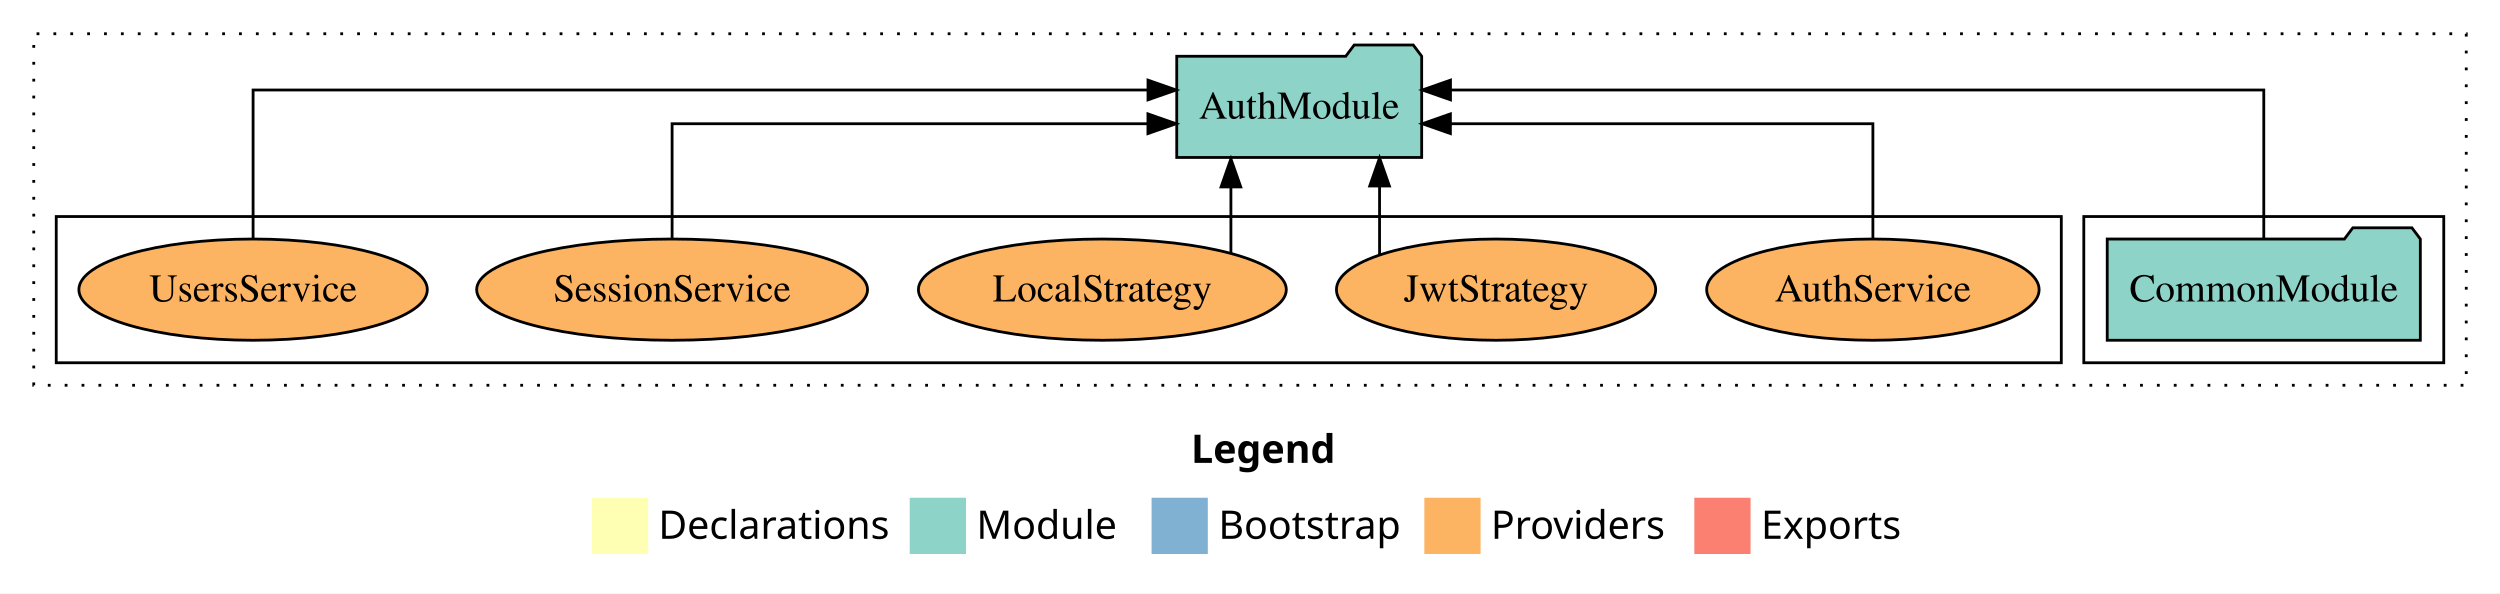
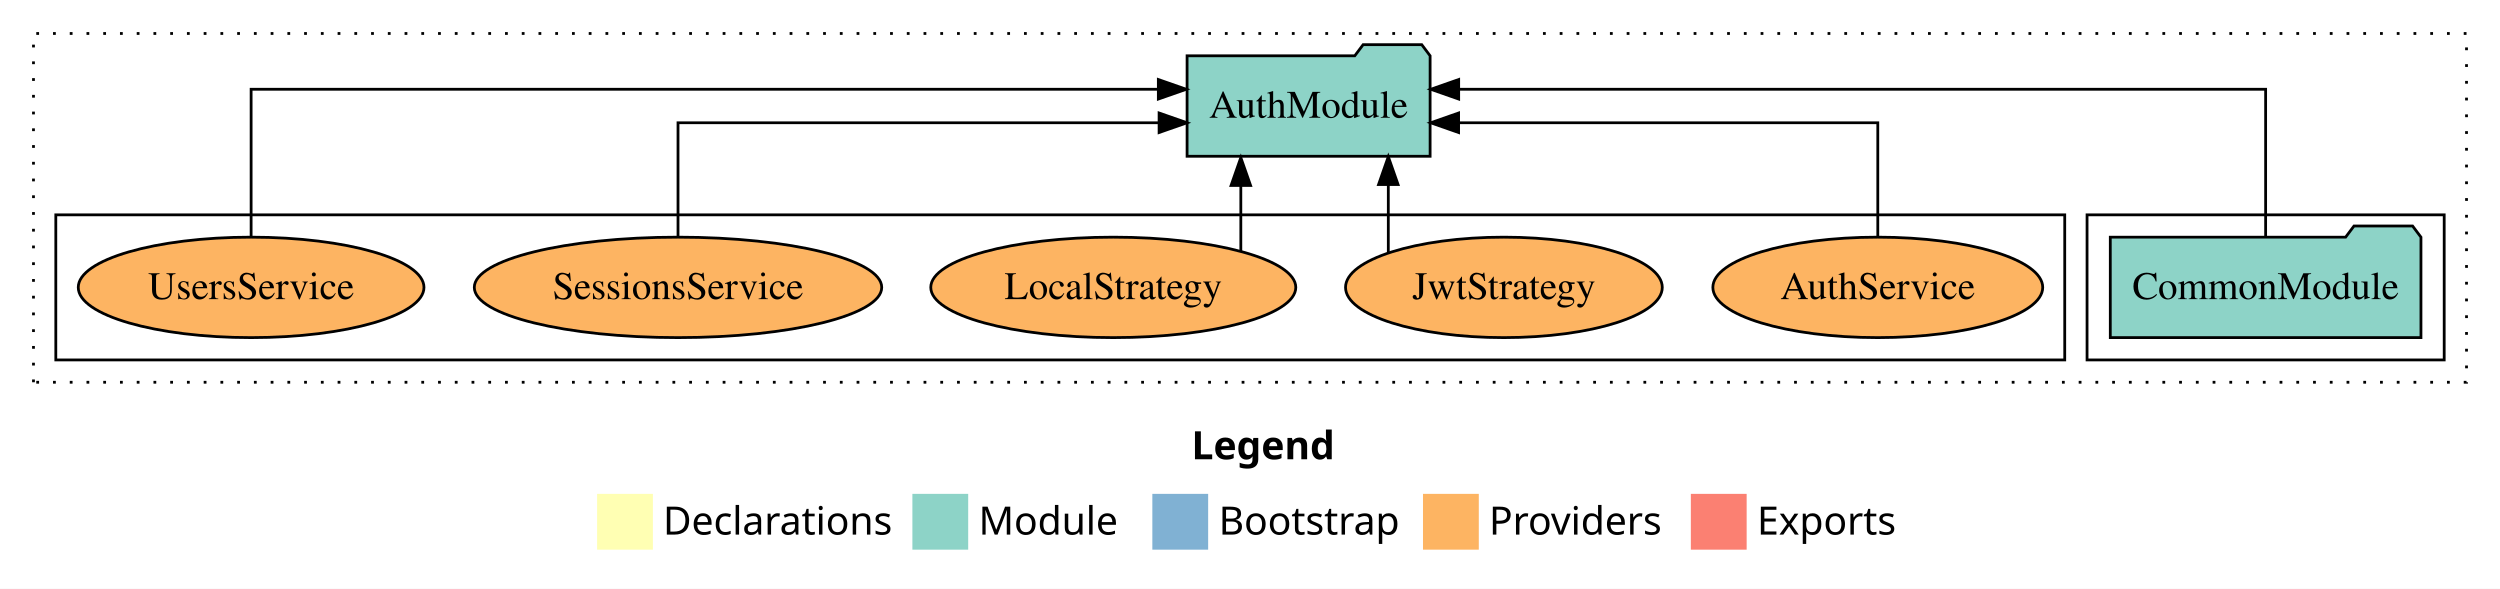
- <svg xmlns="http://www.w3.org/2000/svg" width="889pt" height="211pt" viewBox="0.00 0.00 889.00 211.00">
+ <svg xmlns="http://www.w3.org/2000/svg" width="896pt" height="211pt" viewBox="0.00 0.00 896.00 211.00">
  <g id="graph0" class="graph" transform="scale(1 1) rotate(0) translate(4 207)">
-     <polygon fill="white" stroke="transparent" points="-4,4 -4,-207 885,-207 885,4 -4,4" />
-     <text text-anchor="start" x="419.51" y="-42.4" font-family="Times-12" font-weight="bold" font-size="14.00">Legend</text>
-     <polygon fill="#ffffb3" stroke="transparent" points="206.5,-10 206.5,-30 226.5,-30 226.5,-10 206.5,-10" />
-     <text text-anchor="start" x="230.13" y="-15.4" font-family="Times-12" font-size="14.00">  Declarations</text>
-     <polygon fill="#8dd3c7" stroke="transparent" points="319.5,-10 319.5,-30 339.5,-30 339.5,-10 319.5,-10" />
-     <text text-anchor="start" x="343.23" y="-15.4" font-family="Times-12" font-size="14.00">  Module</text>
-     <polygon fill="#80b1d3" stroke="transparent" points="405.5,-10 405.5,-30 425.5,-30 425.5,-10 405.5,-10" />
-     <text text-anchor="start" x="429.28" y="-15.4" font-family="Times-12" font-size="14.00">  Bootstrap</text>
-     <polygon fill="#fdb462" stroke="transparent" points="502.5,-10 502.5,-30 522.5,-30 522.5,-10 502.5,-10" />
-     <text text-anchor="start" x="526.17" y="-15.4" font-family="Times-12" font-size="14.00">  Providers</text>
-     <polygon fill="#fb8072" stroke="transparent" points="598.5,-10 598.5,-30 618.5,-30 618.5,-10 598.5,-10" />
-     <text text-anchor="start" x="622.23" y="-15.4" font-family="Times-12" font-size="14.00">  Exports</text>
+     <polygon fill="white" stroke="transparent" points="-4,4 -4,-207 892,-207 892,4 -4,4" />
+     <text text-anchor="start" x="423.01" y="-42.4" font-family="Times-12" font-weight="bold" font-size="14.00">Legend</text>
+     <polygon fill="#ffffb3" stroke="transparent" points="210,-10 210,-30 230,-30 230,-10 210,-10" />
+     <text text-anchor="start" x="233.63" y="-15.4" font-family="Times-12" font-size="14.00">  Declarations</text>
+     <polygon fill="#8dd3c7" stroke="transparent" points="323,-10 323,-30 343,-30 343,-10 323,-10" />
+     <text text-anchor="start" x="346.73" y="-15.4" font-family="Times-12" font-size="14.00">  Module</text>
+     <polygon fill="#80b1d3" stroke="transparent" points="409,-10 409,-30 429,-30 429,-10 409,-10" />
+     <text text-anchor="start" x="432.78" y="-15.4" font-family="Times-12" font-size="14.00">  Bootstrap</text>
+     <polygon fill="#fdb462" stroke="transparent" points="506,-10 506,-30 526,-30 526,-10 506,-10" />
+     <text text-anchor="start" x="529.67" y="-15.4" font-family="Times-12" font-size="14.00">  Providers</text>
+     <polygon fill="#fb8072" stroke="transparent" points="602,-10 602,-30 622,-30 622,-10 602,-10" />
+     <text text-anchor="start" x="625.73" y="-15.4" font-family="Times-12" font-size="14.00">  Exports</text>
    <g id="clust1" class="cluster">
-       <polygon fill="none" stroke="black" stroke-dasharray="1,5" points="8,-70 8,-195 873,-195 873,-70 8,-70" />
+       <polygon fill="none" stroke="black" stroke-dasharray="1,5" points="8,-70 8,-195 880,-195 880,-70 8,-70" />
    </g>
    <g id="clust3" class="cluster">
-       <polygon fill="none" stroke="black" points="737,-78 737,-130 865,-130 865,-78 737,-78" />
+       <polygon fill="none" stroke="black" points="744,-78 744,-130 872,-130 872,-78 744,-78" />
    </g>
    <g id="clust6" class="cluster">
-       <polygon fill="none" stroke="black" points="16,-78 16,-130 729,-130 729,-78 16,-78" />
+       <polygon fill="none" stroke="black" points="16,-78 16,-130 736,-130 736,-78 16,-78" />
    </g>
    <g id="node1" class="node">
-       <polygon fill="#8dd3c7" stroke="black" points="856.67,-122 853.67,-126 832.67,-126 829.67,-122 745.33,-122 745.33,-86 856.67,-86 856.67,-122" />
-       <text text-anchor="middle" x="801" y="-99.8" font-family="Times,serif" font-size="14.00">CommonModule</text>
+       <polygon fill="#8dd3c7" stroke="black" points="863.67,-122 860.67,-126 839.67,-126 836.67,-122 752.33,-122 752.33,-86 863.67,-86 863.67,-122" />
+       <text text-anchor="middle" x="808" y="-99.8" font-family="Times,serif" font-size="14.00">CommonModule</text>
    </g>
    <g id="node2" class="node">
-       <polygon fill="#8dd3c7" stroke="black" points="501.55,-187 498.55,-191 477.55,-191 474.55,-187 414.45,-187 414.45,-151 501.55,-151 501.55,-187" />
-       <text text-anchor="middle" x="458" y="-164.8" font-family="Times,serif" font-size="14.00">AuthModule</text>
+       <polygon fill="#8dd3c7" stroke="black" points="508.55,-187 505.55,-191 484.55,-191 481.55,-187 421.45,-187 421.45,-151 508.55,-151 508.55,-187" />
+       <text text-anchor="middle" x="465" y="-164.8" font-family="Times,serif" font-size="14.00">AuthModule</text>
    </g>
    <g id="edge1" class="edge">
-       <path fill="none" stroke="black" d="M801,-122.28C801,-143.32 801,-175 801,-175 801,-175 511.79,-175 511.79,-175" />
-       <polygon fill="black" stroke="black" points="511.79,-171.5 501.79,-175 511.79,-178.5 511.79,-171.5" />
+       <path fill="none" stroke="black" d="M808,-122.28C808,-143.32 808,-175 808,-175 808,-175 518.79,-175 518.79,-175" />
+       <polygon fill="black" stroke="black" points="518.79,-171.5 508.79,-175 518.79,-178.5 518.79,-171.5" />
    </g>
    <g id="node3" class="node">
-       <ellipse fill="#fdb462" stroke="black" cx="662" cy="-104" rx="59.11" ry="18" />
-       <text text-anchor="middle" x="662" y="-99.8" font-family="Times,serif" font-size="14.00">AuthService</text>
+       <ellipse fill="#fdb462" stroke="black" cx="669" cy="-104" rx="59.11" ry="18" />
+       <text text-anchor="middle" x="669" y="-99.8" font-family="Times,serif" font-size="14.00">AuthService</text>
    </g>
    <g id="edge2" class="edge">
-       <path fill="none" stroke="black" d="M662,-122.02C662,-139.37 662,-163 662,-163 662,-163 511.76,-163 511.76,-163" />
-       <polygon fill="black" stroke="black" points="511.76,-159.5 501.76,-163 511.76,-166.5 511.76,-159.5" />
+       <path fill="none" stroke="black" d="M669,-122.02C669,-139.37 669,-163 669,-163 669,-163 518.76,-163 518.76,-163" />
+       <polygon fill="black" stroke="black" points="518.76,-159.5 508.76,-163 518.76,-166.5 518.76,-159.5" />
    </g>
    <g id="node4" class="node">
-       <ellipse fill="#fdb462" stroke="black" cx="528" cy="-104" rx="56.76" ry="18" />
-       <text text-anchor="middle" x="528" y="-99.8" font-family="Times,serif" font-size="14.00">JwtStrategy</text>
+       <ellipse fill="#fdb462" stroke="black" cx="535" cy="-104" rx="56.76" ry="18" />
+       <text text-anchor="middle" x="535" y="-99.8" font-family="Times,serif" font-size="14.00">JwtStrategy</text>
    </g>
    <g id="edge3" class="edge">
-       <path fill="none" stroke="black" d="M486.57,-116.53C486.57,-116.53 486.57,-140.85 486.57,-140.85" />
-       <polygon fill="black" stroke="black" points="483.07,-140.85 486.57,-150.85 490.07,-140.85 483.07,-140.85" />
+       <path fill="none" stroke="black" d="M493.57,-116.53C493.57,-116.53 493.57,-140.85 493.57,-140.85" />
+       <polygon fill="black" stroke="black" points="490.07,-140.85 493.57,-150.85 497.07,-140.85 490.07,-140.85" />
    </g>
    <g id="node5" class="node">
-       <ellipse fill="#fdb462" stroke="black" cx="388" cy="-104" rx="65.41" ry="18" />
-       <text text-anchor="middle" x="388" y="-99.8" font-family="Times,serif" font-size="14.00">LocalStrategy</text>
+       <ellipse fill="#fdb462" stroke="black" cx="395" cy="-104" rx="65.41" ry="18" />
+       <text text-anchor="middle" x="395" y="-99.8" font-family="Times,serif" font-size="14.00">LocalStrategy</text>
    </g>
    <g id="edge4" class="edge">
-       <path fill="none" stroke="black" d="M433.71,-116.84C433.71,-116.84 433.71,-140.52 433.71,-140.52" />
-       <polygon fill="black" stroke="black" points="430.21,-140.52 433.71,-150.52 437.21,-140.52 430.21,-140.52" />
+       <path fill="none" stroke="black" d="M440.71,-116.84C440.71,-116.84 440.71,-140.52 440.71,-140.52" />
+       <polygon fill="black" stroke="black" points="437.21,-140.52 440.71,-150.52 444.21,-140.52 437.21,-140.52" />
    </g>
    <g id="node6" class="node">
-       <ellipse fill="#fdb462" stroke="black" cx="235" cy="-104" rx="69.5" ry="18" />
-       <text text-anchor="middle" x="235" y="-99.8" font-family="Times,serif" font-size="14.00">SessionService</text>
+       <ellipse fill="#fdb462" stroke="black" cx="239" cy="-104" rx="73.01" ry="18" />
+       <text text-anchor="middle" x="239" y="-99.8" font-family="Times,serif" font-size="14.00">SessionsService</text>
    </g>
    <g id="edge5" class="edge">
-       <path fill="none" stroke="black" d="M235,-122.02C235,-139.37 235,-163 235,-163 235,-163 404.21,-163 404.21,-163" />
-       <polygon fill="black" stroke="black" points="404.21,-166.5 414.21,-163 404.21,-159.5 404.21,-166.5" />
+       <path fill="none" stroke="black" d="M239,-122.02C239,-139.37 239,-163 239,-163 239,-163 411.42,-163 411.42,-163" />
+       <polygon fill="black" stroke="black" points="411.42,-166.5 421.42,-163 411.42,-159.5 411.42,-166.5" />
    </g>
    <g id="node7" class="node">
      <ellipse fill="#fdb462" stroke="black" cx="86" cy="-104" rx="61.95" ry="18" />
      <text text-anchor="middle" x="86" y="-99.8" font-family="Times,serif" font-size="14.00">UsersService</text>
    </g>
    <g id="edge6" class="edge">
-       <path fill="none" stroke="black" d="M86,-122.28C86,-143.32 86,-175 86,-175 86,-175 404.23,-175 404.23,-175" />
-       <polygon fill="black" stroke="black" points="404.23,-178.5 414.23,-175 404.23,-171.5 404.23,-178.5" />
+       <path fill="none" stroke="black" d="M86,-122.28C86,-143.32 86,-175 86,-175 86,-175 411.15,-175 411.15,-175" />
+       <polygon fill="black" stroke="black" points="411.15,-178.5 421.15,-175 411.15,-171.5 411.15,-178.5" />
    </g>
  </g>
</svg>
